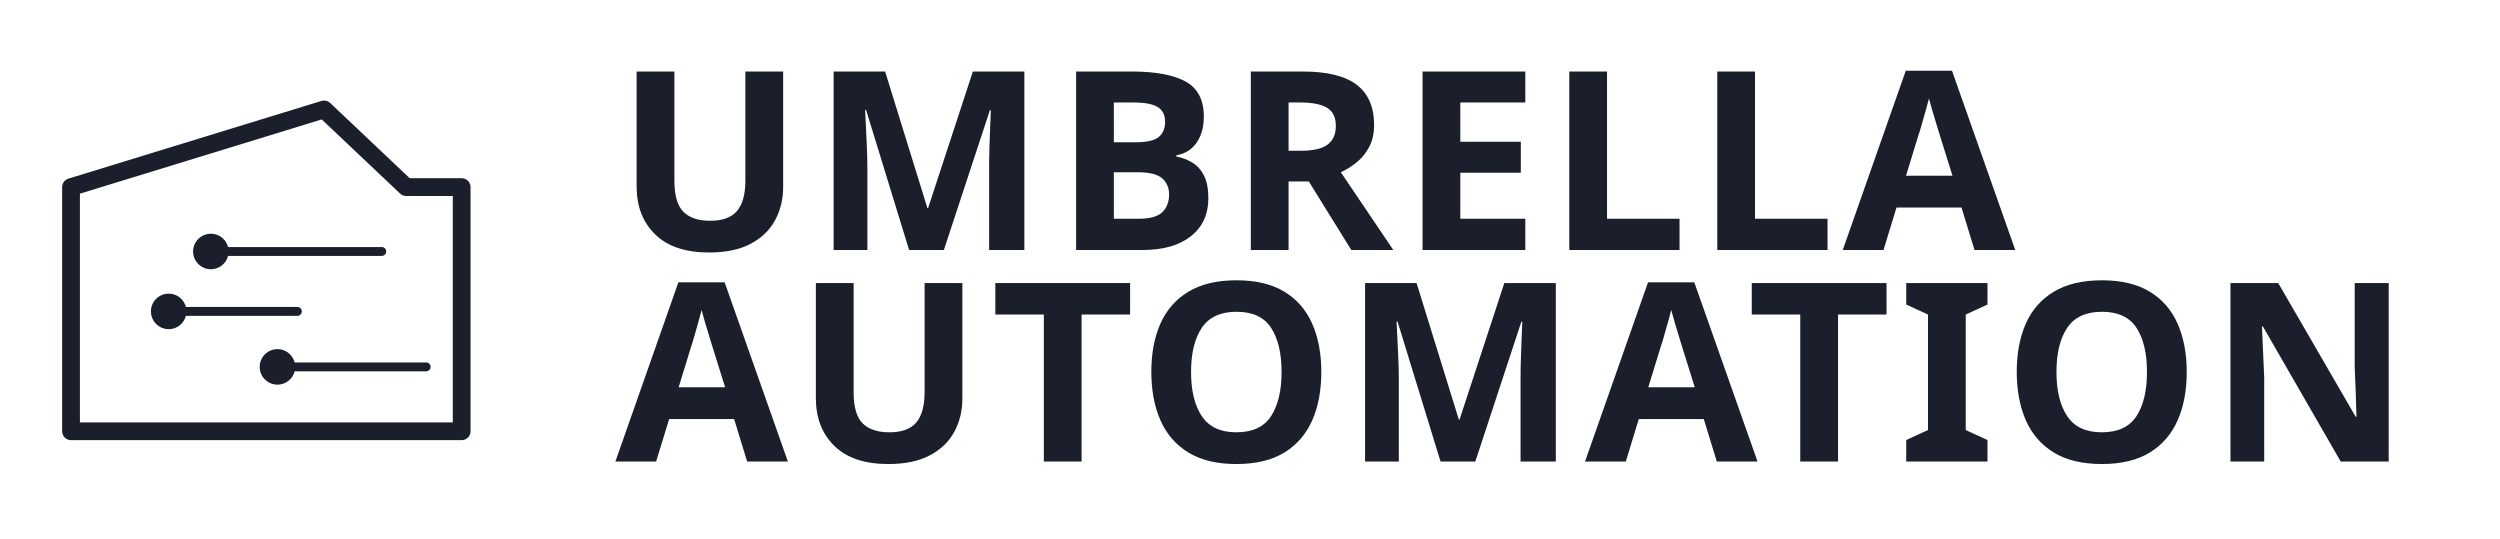
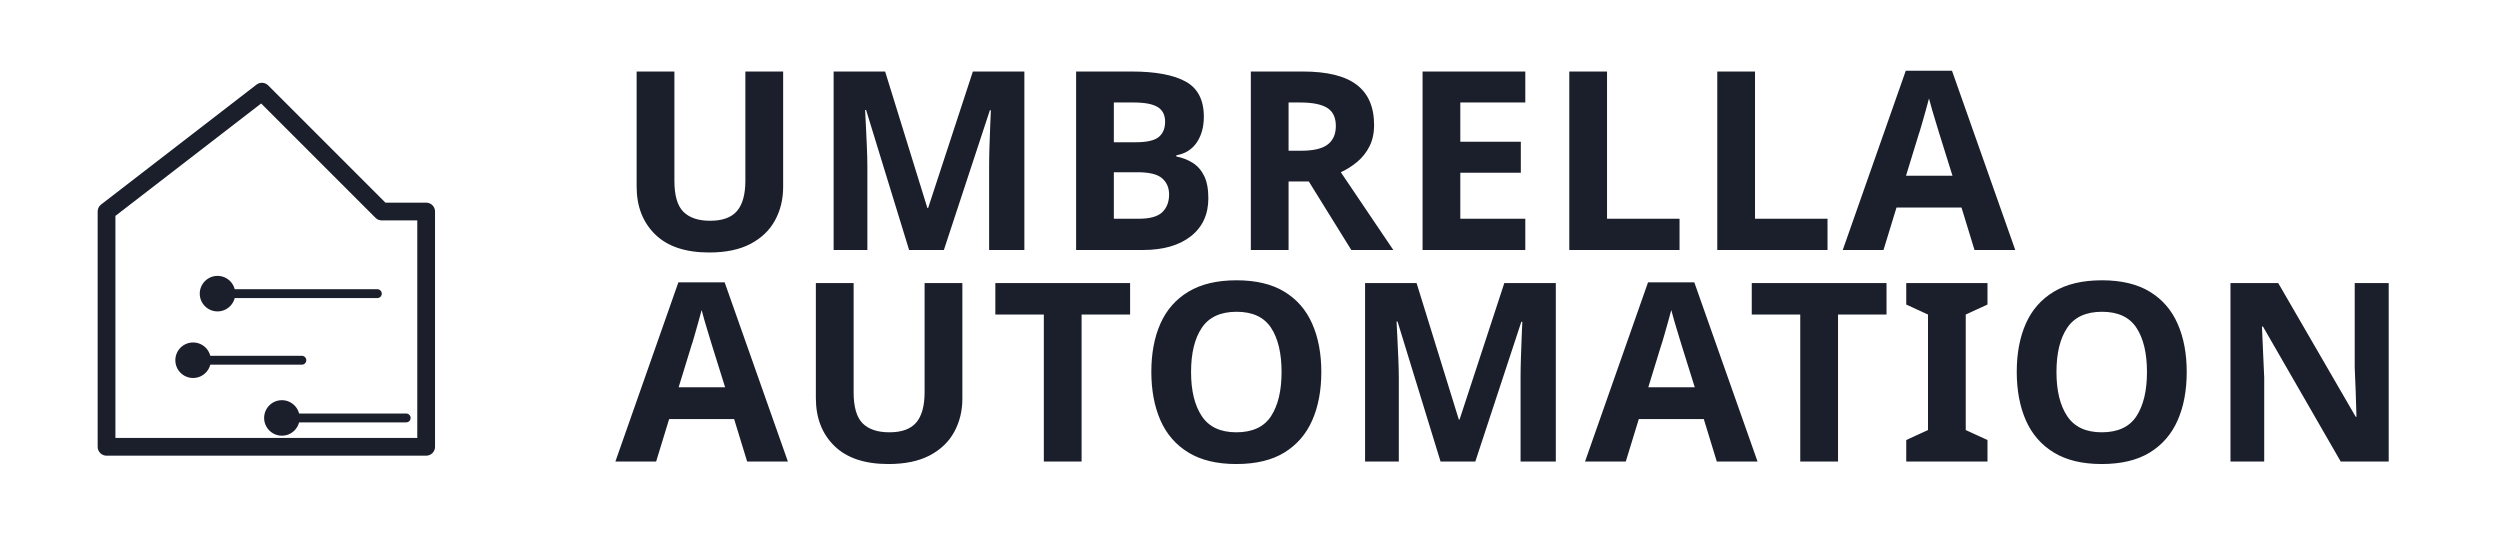
<svg xmlns="http://www.w3.org/2000/svg" viewBox="0 0 1300 280" role="img" aria-label="Umbrella Automation single-color dark logo">
  <svg x="0" y="36" width="277" height="208" viewBox="0 0 240 180">
-     <path d="M 32 163 L 32 53 L 146 18 L 183 53 L 208 53 L 208 163 Z" fill="none" stroke="#1A1F2B" stroke-width="8" stroke-linejoin="round" stroke-linecap="round" />
+     <path d="M 48 170 L 48 64 L 118 10 L 172 64 L 192 64 L 192 170 Z" fill="none" stroke="#1A1F2B" stroke-width="8" stroke-linejoin="round" stroke-linecap="round" />
    <g stroke="#1A1F2B" stroke-width="4" stroke-linecap="round">
-       <line x1="95" y1="82" x2="172" y2="82" />
-       <line x1="76" y1="109" x2="134" y2="109" />
-       <line x1="125" y1="134" x2="192" y2="134" />
+       <line x1="98" y1="101" x2="170" y2="101" />
+       <line x1="87" y1="131" x2="136" y2="131" />
+       <line x1="127" y1="157" x2="183" y2="157" />
    </g>
-     <circle cx="95" cy="82" r="8" fill="#1A1F2B" />
-     <circle cx="76" cy="109" r="8" fill="#1A1F2B" />
-     <circle cx="125" cy="134" r="8" fill="#1A1F2B" />
+     <circle cx="98" cy="101" r="8" fill="#1A1F2B" />
+     <circle cx="87" cy="131" r="8" fill="#1A1F2B" />
+     <circle cx="127" cy="157" r="8" fill="#1A1F2B" />
  </svg>
  <text x="320" y="130" font-family="&quot;Eurostile&quot;,&quot;Eurostile LT W01&quot;,&quot;Microgramma D&quot;,&quot;Saira&quot;,&quot;Aldrich&quot;,&quot;Antonio&quot;,system-ui,sans-serif" font-weight="900" font-size="130" letter-spacing="3.5" fill="#1A1F2B">UMBRELLA</text>
  <text x="320" y="240" font-family="&quot;Eurostile&quot;,&quot;Eurostile LT W01&quot;,&quot;Microgramma D&quot;,&quot;Saira&quot;,&quot;Aldrich&quot;,&quot;Antonio&quot;,system-ui,sans-serif" font-weight="900" font-size="130" letter-spacing="3.5" fill="#1A1F2B">AUTOMATION</text>
</svg>
